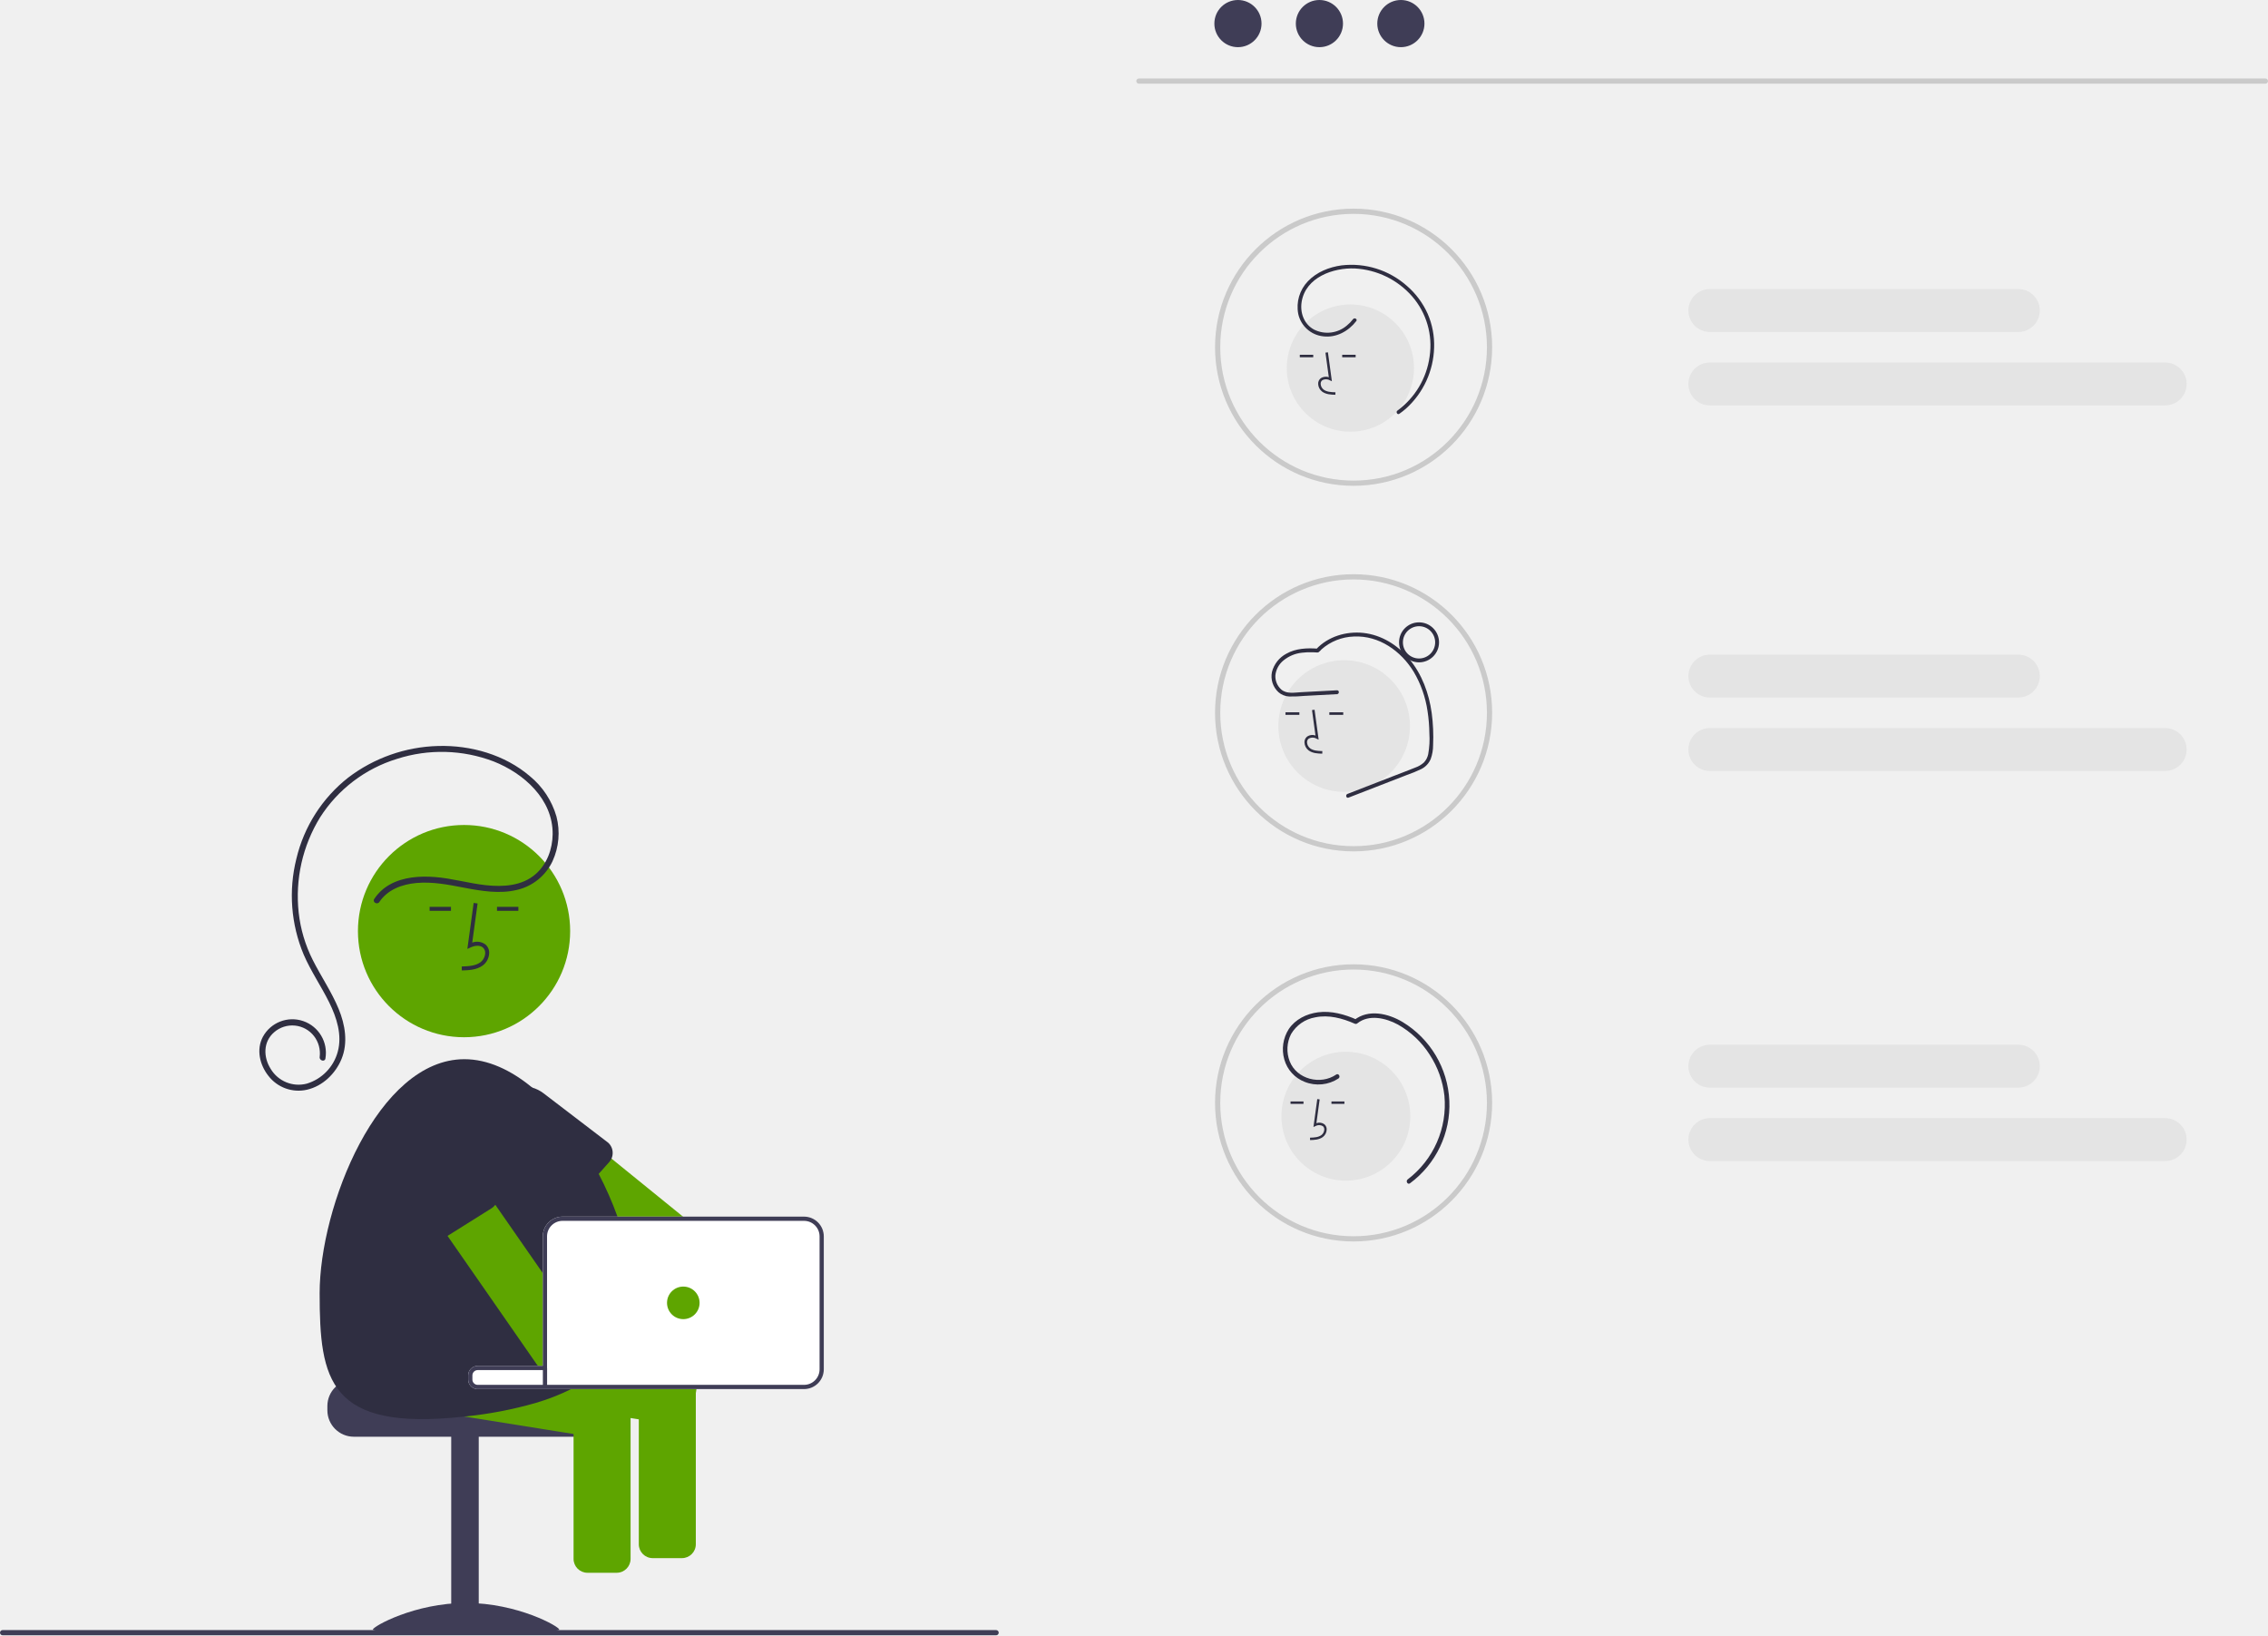
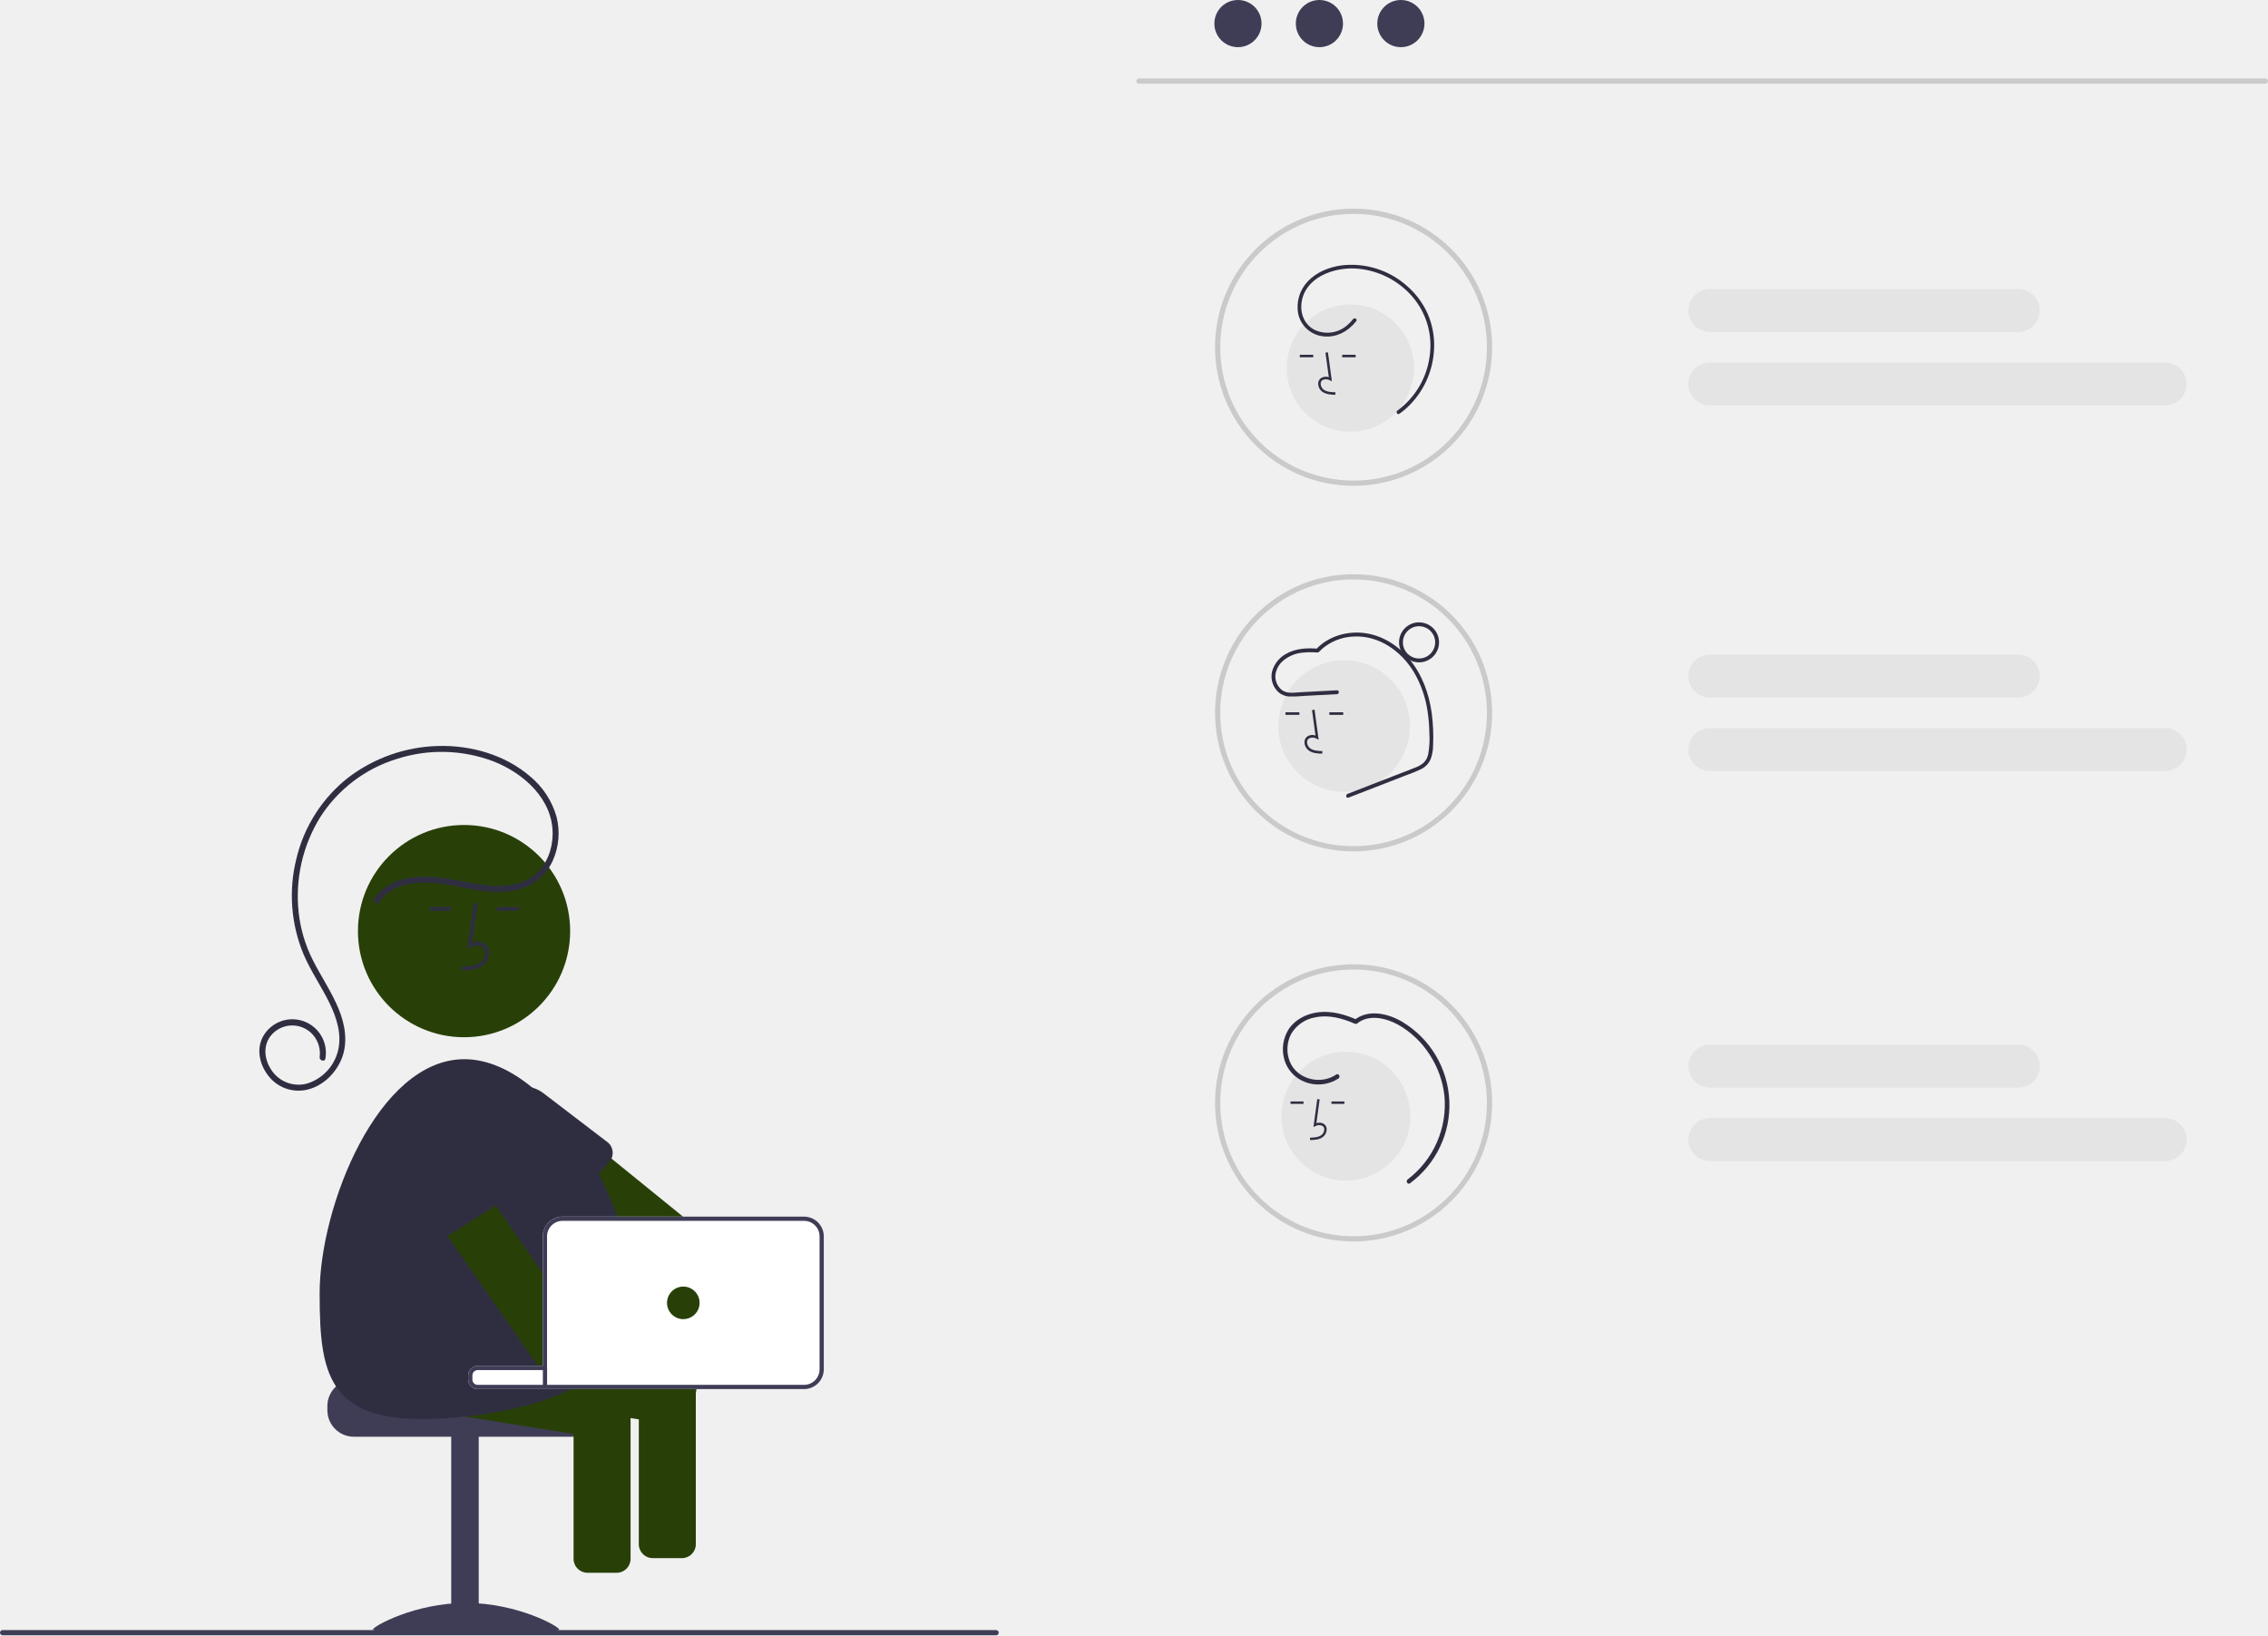
<svg xmlns="http://www.w3.org/2000/svg" width="869.76" height="627" viewBox="0 0 869.76 627" role="img" artist="Katerina Limpitsouni" source="https://undraw.co/">
  <path d="M290.665,675.596v1.624a10.156,10.156,0,0,0,10.148,10.148h86.052a10.151,10.151,0,0,0,10.148-10.148v-1.624a10.075,10.075,0,0,0-2.355-6.494,10.439,10.439,0,0,0-1.713-1.624H348.311a2.03,2.03,0,0,1-2.03-2.03H300.812A10.162,10.162,0,0,0,290.665,675.596Z" transform="translate(-165.1201 -136.5)" fill="#3f3d56" />
  <rect x="338.159" y="686.964" width="10.554" height="74.686" transform="translate(521.7522 1312.115) rotate(-180)" fill="#3f3d56" />
  <path d="M308.122,761.28c0,1.14,15.992.441,35.72.441s35.72.699,35.72-.441-15.992-10.183-35.72-10.183S308.122,760.14,308.122,761.28Z" transform="translate(-165.1201 -136.5)" fill="#3f3d56" />
-   <path d="M307.225,673.883l36.012,5.748,41.841,6.681,14.507,2.314a5.326,5.326,0,0,0,6.089-4.416l.658-4.108.609-3.824.503-3.15a5.266,5.266,0,0,0-1.006-4.027,5.14,5.14,0,0,0-1.973-1.624H348.311a2.03,2.03,0,0,1-2.03-2.03v-1.599a2.03,2.03,0,0,1,2.03-2.03h22.065L360.204,660.196l-31.271-4.993-18.257-2.914a5.337,5.337,0,0,0-6.105,4.424l-1.77,11.073A5.348,5.348,0,0,0,307.225,673.883Z" transform="translate(-165.1201 -136.5)" fill="#5ea500" />
-   <path d="M385.078,672.341v61.868a5.325,5.325,0,0,0,5.317,5.317h11.227a5.325,5.325,0,0,0,5.318-5.317V672.341a5.248,5.248,0,0,0-1.112-3.239,5.132,5.132,0,0,0-2.062-1.624H388.244a5.16,5.16,0,0,0-2.054,1.624A5.264,5.264,0,0,0,385.078,672.341Z" transform="translate(-165.1201 -136.5)" fill="#5ea500" />
-   <path d="M351.242,567.626a5.357,5.357,0,0,0,.422,1.599,5.242,5.242,0,0,0,1.518,1.989l.025.016,32.034,25.986.471.373,6.633,5.382,2.005,1.624H429.037l-1.997-1.624-27.415-22.244-18.371-14.905-14.296-11.593a5.265,5.265,0,0,0-2.939-1.169.026.026,0,0,0-.016-.008,5.397,5.397,0,0,0-.958.016,5.114,5.114,0,0,0-1.388.341,3.907,3.907,0,0,0-.861.438,5.127,5.127,0,0,0-1.323,1.161l-6.965,8.581-.105.138A5.278,5.278,0,0,0,351.242,567.626Z" transform="translate(-165.1201 -136.5)" fill="#5ea500" />
+   <path d="M307.225,673.883l36.012,5.748,41.841,6.681,14.507,2.314a5.326,5.326,0,0,0,6.089-4.416l.658-4.108.609-3.824.503-3.15a5.266,5.266,0,0,0-1.006-4.027,5.14,5.14,0,0,0-1.973-1.624H348.311a2.03,2.03,0,0,1-2.03-2.03v-1.599a2.03,2.03,0,0,1,2.03-2.03h22.065L360.204,660.196l-31.271-4.993-18.257-2.914a5.337,5.337,0,0,0-6.105,4.424l-1.77,11.073A5.348,5.348,0,0,0,307.225,673.883Z" transform="translate(-165.1201 -136.5)" fill="#284008" />
+   <path d="M385.078,672.341v61.868a5.325,5.325,0,0,0,5.317,5.317h11.227a5.325,5.325,0,0,0,5.318-5.317V672.341a5.248,5.248,0,0,0-1.112-3.239,5.132,5.132,0,0,0-2.062-1.624H388.244a5.16,5.16,0,0,0-2.054,1.624A5.264,5.264,0,0,0,385.078,672.341Z" transform="translate(-165.1201 -136.5)" fill="#284008" />
+   <path d="M351.242,567.626a5.357,5.357,0,0,0,.422,1.599,5.242,5.242,0,0,0,1.518,1.989l.025.016,32.034,25.986.471.373,6.633,5.382,2.005,1.624H429.037l-1.997-1.624-27.415-22.244-18.371-14.905-14.296-11.593a5.265,5.265,0,0,0-2.939-1.169.026.026,0,0,0-.016-.008,5.397,5.397,0,0,0-.958.016,5.114,5.114,0,0,0-1.388.341,3.907,3.907,0,0,0-.861.438,5.127,5.127,0,0,0-1.323,1.161l-6.965,8.581-.105.138A5.278,5.278,0,0,0,351.242,567.626Z" transform="translate(-165.1201 -136.5)" fill="#284008" />
  <path d="M353.206,571.23a13.162,13.162,0,0,0,2.59,4.083l21.326,22.909a5.317,5.317,0,0,0,7.525-.333l.593-.674.26-.292,9.214-10.334,3.962-4.449a4.673,4.673,0,0,0,.682-.909c.098-.162.187-.333.268-.503a5.385,5.385,0,0,0,.446-2.411,5.246,5.246,0,0,0-1.745-3.71l-24.728-18.899a13.244,13.244,0,0,0-9.579-2.647.026.026,0,0,0-.016-.008,13.922,13.922,0,0,0-2.241.471c-.325.089-.641.203-.966.325a13.085,13.085,0,0,0-5.398,3.816,13.255,13.255,0,0,0-2.192,13.565Z" transform="translate(-165.1201 -136.5)" fill="#2f2e41" />
-   <circle cx="177.96" cy="357.005" r="40.69" fill="#5ea500" />
-   <path d="M332.245,668.274l15.091,2.403.341.057,22.942,3.661,14.458,2.314,21.253,3.393.609.097,3.158.503,14.507,2.314a5.326,5.326,0,0,0,6.089-4.416l1.266-7.923.503-3.15c0-.016.008-.032.008-.049H348.311a2.03,2.03,0,0,1-2.03-2.03v-1.599a2.03,2.03,0,0,1,2.03-2.03h26.595v-8.873l-1.624-.26-8.021-1.283-29.574-4.717a5.328,5.328,0,0,0-6.097,4.416l-.658,4.1-1.112,6.982A5.332,5.332,0,0,0,332.245,668.274Z" transform="translate(-165.1201 -136.5)" fill="#5ea500" />
+   <circle cx="177.96" cy="357.005" r="40.69" fill="#284008" />
+   <path d="M332.245,668.274l15.091,2.403.341.057,22.942,3.661,14.458,2.314,21.253,3.393.609.097,3.158.503,14.507,2.314a5.326,5.326,0,0,0,6.089-4.416l1.266-7.923.503-3.15c0-.016.008-.032.008-.049H348.311a2.03,2.03,0,0,1-2.03-2.03v-1.599a2.03,2.03,0,0,1,2.03-2.03h26.595v-8.873l-1.624-.26-8.021-1.283-29.574-4.717a5.328,5.328,0,0,0-6.097,4.416l-.658,4.1-1.112,6.982A5.332,5.332,0,0,0,332.245,668.274Z" transform="translate(-165.1201 -136.5)" fill="#284008" />
  <path d="M287.701,632.327c0,33.171,3.369,53.011,55.325,47.328.073-.008.138-.016.211-.024a154.268,154.268,0,0,0,27.382-5.236,81.322,81.322,0,0,0,13.509-5.293c1.023-.52,2.005-1.063,2.971-1.624H348.311a2.03,2.03,0,0,1-2.03-2.03v-1.599a2.03,2.03,0,0,1,2.03-2.03h26.595V610.546a5.959,5.959,0,0,1,5.951-5.951h21.635c-.187-.536-.373-1.08-.576-1.624a132.997,132.997,0,0,0-7.201-16.382,124.963,124.963,0,0,0-13.46-20.766,86.483,86.483,0,0,0-12.047-12.331c-8.143-6.722-17.008-10.878-26.002-10.878C310.034,542.614,287.701,599.156,287.701,632.327Z" transform="translate(-165.1201 -136.5)" fill="#2f2e41" />
  <path d="M342.225,508.586l-.042-1.521c2.829-.079,5.323-.256,7.197-1.625a4.674,4.674,0,0,0,1.81-3.443,2.672,2.672,0,0,0-.876-2.201c-1.244-1.051-3.246-.711-4.705-.042l-1.258.577,2.413-17.631,1.506.206-2.052,14.998a5.368,5.368,0,0,1,5.077.731,4.159,4.159,0,0,1,1.414,3.415,6.183,6.183,0,0,1-2.433,4.617C347.869,508.428,344.74,508.515,342.225,508.586Z" transform="translate(-165.1201 -136.5)" fill="#2f2e41" />
  <rect x="190.6" y="347.701" width="8.189" height="1.521" fill="#2f2e41" />
  <rect x="164.751" y="347.701" width="8.189" height="1.521" fill="#2f2e41" />
  <path d="M310.606,482.325c3.165-4.764,8.733-6.783,14.224-7.274,6.18-.553,12.152.639,18.187,1.797,6.641,1.274,13.669,2.467,20.361.855a20.072,20.072,0,0,0,13.644-11.022,25.675,25.675,0,0,0,1.495-17.12,31.121,31.121,0,0,0-10.179-15.45c-9.63-8.236-22.662-11.937-35.197-11.589a59.507,59.507,0,0,0-34.497,12.13,56.031,56.031,0,0,0-19.877,31.15,58.411,58.411,0,0,0,2.829,36.74c2.743,6.363,6.71,12.1,9.771,18.302,2.85,5.775,5.045,12.49,3.272,18.932a17.56,17.56,0,0,1-11.86,12.209,12.455,12.455,0,0,1-13.85-5.654c-2.867-4.521-2.936-10.443,1.369-14.093a10.567,10.567,0,0,1,15.244,1.521,10.877,10.877,0,0,1,2.176,7.975c-.212,1.436,1.985,2.055,2.199.606a12.866,12.866,0,0,0-23.989-8.308c-2.596,4.881-1.195,10.768,2.1,14.94a14.562,14.562,0,0,0,14.847,5.339c5.999-1.385,10.906-6.153,13.213-11.755,2.569-6.237,1.392-13.197-1.112-19.25-2.707-6.542-6.728-12.41-9.907-18.715a53.3,53.3,0,0,1-5.408-18.211,57.623,57.623,0,0,1,8.218-36.499,53.555,53.555,0,0,1,29.498-22.418,55.969,55.969,0,0,1,37.035.979c11.59,4.566,22.781,14.518,22.646,27.884-.057,5.709-2.177,11.532-6.55,15.34-5.226,4.551-12.503,4.94-19.073,4.23-6.612-.715-13.032-2.646-19.672-3.138-5.775-.428-12.006.017-17.163,2.886a17.16,17.16,0,0,0-5.961,5.53c-.815,1.226,1.16,2.37,1.969,1.151Z" transform="translate(-165.1201 -136.5)" fill="#2f2e41" />
-   <path d="M317.081,581.913a4.279,4.279,0,0,0,.219.43,4.612,4.612,0,0,0,.268.422l17.795,25.613,1.38,1.989L351.258,631.247l14.004,20.157,5.666,8.167a4.732,4.732,0,0,0,.512.625,5.302,5.302,0,0,0,3.32,1.624h.146V626.985l-1.624-2.338-18.209-26.205L335.517,570.296a5.328,5.328,0,0,0-7.404-1.34l-5.999,4.165-3.223,2.241A5.317,5.317,0,0,0,317.081,581.913Z" transform="translate(-165.1201 -136.5)" fill="#5ea500" />
+   <path d="M317.081,581.913a4.279,4.279,0,0,0,.219.43,4.612,4.612,0,0,0,.268.422l17.795,25.613,1.38,1.989L351.258,631.247l14.004,20.157,5.666,8.167a4.732,4.732,0,0,0,.512.625,5.302,5.302,0,0,0,3.32,1.624h.146V626.985l-1.624-2.338-18.209-26.205L335.517,570.296a5.328,5.328,0,0,0-7.404-1.34l-5.999,4.165-3.223,2.241A5.317,5.317,0,0,0,317.081,581.913Z" transform="translate(-165.1201 -136.5)" fill="#284008" />
  <path d="M314.296,581.288l.803,1.615.008.008.219.43L328.373,609.239a5.336,5.336,0,0,0,7.315,1.786l.844-.528.211-.13,16.821-10.554a5.315,5.315,0,0,0,1.769-7.339l-18.477-25.052a13.28,13.28,0,0,0-16.22-4.189,13.059,13.059,0,0,0-1.802.99A13.284,13.284,0,0,0,314.296,581.288Z" transform="translate(-165.1201 -136.5)" fill="#2f2e41" />
-   <path d="M410.098,667.478v61.121a5.325,5.325,0,0,0,5.318,5.317H426.643a5.325,5.325,0,0,0,5.317-5.317V667.478Z" transform="translate(-165.1201 -136.5)" fill="#5ea500" />
+   <path d="M410.098,667.478v61.121a5.325,5.325,0,0,0,5.318,5.317H426.643a5.325,5.325,0,0,0,5.317-5.317V667.478Z" transform="translate(-165.1201 -136.5)" fill="#284008" />
  <path d="M344.658,663.849v1.599a3.666,3.666,0,0,0,2.939,3.588c.113.016.227.041.341.049.122.008.243.016.373.016H473.46a7.584,7.584,0,0,0,7.582-7.574V610.546a7.584,7.584,0,0,0-7.582-7.574H380.856a7.583,7.583,0,0,0-7.574,7.574v49.65H348.311A3.653,3.653,0,0,0,344.658,663.849Z" transform="translate(-165.1201 -136.5)" fill="#fff" />
  <path d="M344.658,663.849v1.599a3.666,3.666,0,0,0,2.939,3.588c.113.016.227.041.341.049.122.008.243.016.373.016H473.46a7.584,7.584,0,0,0,7.582-7.574V610.546a7.584,7.584,0,0,0-7.582-7.574H380.856a7.583,7.583,0,0,0-7.574,7.574v49.65H348.311A3.653,3.653,0,0,0,344.658,663.849Zm1.624,1.599v-1.599a2.03,2.03,0,0,1,2.03-2.03h26.595V610.546a5.959,5.959,0,0,1,5.951-5.951h92.603a5.961,5.961,0,0,1,5.959,5.951v50.982a5.961,5.961,0,0,1-5.959,5.951H348.311A2.03,2.03,0,0,1,346.282,665.449Z" transform="translate(-165.1201 -136.5)" fill="#3f3d56" />
-   <circle cx="262.041" cy="499.538" r="6.243" fill="#5ea500" />
+   <circle cx="262.041" cy="499.538" r="6.243" fill="#284008" />
  <rect x="208.187" y="524.557" width="1.624" height="7.306" fill="#3f3d56" />
  <path d="M1033.88,168.587h-432a1,1,0,0,1,0-2h432a1,1,0,0,1,0,2Z" transform="translate(-165.1201 -136.5)" fill="#cacaca" />
  <circle cx="474.743" cy="9.043" r="9.043" fill="#3f3d56" />
  <circle cx="505.984" cy="9.043" r="9.043" fill="#3f3d56" />
  <circle cx="537.224" cy="9.043" r="9.043" fill="#3f3d56" />
  <path d="M684.214,322.769a53.135,53.135,0,1,1,53.134-53.135A53.195,53.195,0,0,1,684.214,322.769Zm0-104.269a51.135,51.135,0,1,0,51.134,51.134A51.193,51.193,0,0,0,684.214,218.5Z" transform="translate(-165.1201 -136.5)" fill="#cacaca" />
  <circle cx="516.133" cy="427.968" r="24.709" fill="#e4e4e4" />
  <path d="M667.527,573.626l-.026-.923c1.718-.048,3.232-.156,4.37-.987a2.838,2.838,0,0,0,1.099-2.091,1.623,1.623,0,0,0-.532-1.336,2.797,2.797,0,0,0-2.857-.025l-.764.35,1.465-10.707.915.125-1.246,9.108a3.26,3.26,0,0,1,3.083.444,2.526,2.526,0,0,1,.859,2.074,3.755,3.755,0,0,1-1.478,2.804C670.954,573.53,669.054,573.583,667.527,573.626Z" transform="translate(-165.1201 -136.5)" fill="#2f2e41" />
  <rect x="510.602" y="422.318" width="4.973" height="0.923" fill="#2f2e41" />
  <rect x="494.905" y="422.318" width="4.973" height="0.923" fill="#2f2e41" />
  <path d="M677.534,548.51c-5.962,4.091-15.117,1.836-17.819-5.076a12.739,12.739,0,0,1,.526-10.465,13.351,13.351,0,0,1,9.302-6.41c5.112-1.06,10.398.363,15.07,2.429a.929.929,0,0,0,1.054-.136c4.463-3.558,10.948-2.013,15.524.474a34.44,34.44,0,0,1,12.185,11.527,35.99,35.99,0,0,1,5.671,15.803A36.073,36.073,0,0,1,704.968,588.696c-.886.663-.02,2.173.878,1.502a37.26,37.26,0,0,0-2.834-61.835c-5.489-3.302-13.14-5.076-18.576-.742l1.054-.136c-4.674-2.067-9.794-3.526-14.945-2.848-4.375.576-8.673,2.674-11.182,6.41a14.311,14.311,0,0,0-1.713,11.694,12.993,12.993,0,0,0,7.815,8.57,14.089,14.089,0,0,0,12.947-1.3c.917-.629.048-2.138-.878-1.502Z" transform="translate(-165.1201 -136.5)" fill="#2f2e41" />
  <circle cx="517.861" cy="141.126" r="24.391" fill="#e4e4e4" />
  <path d="M677.224,287.865c-1.581-.044-3.549-.099-5.065-1.206a3.889,3.889,0,0,1-1.53-2.904,2.616,2.616,0,0,1,.89-2.149,3.376,3.376,0,0,1,3.194-.46l-1.291-9.434.948-.13,1.518,11.091-.791-.363a2.896,2.896,0,0,0-2.959.026,1.681,1.681,0,0,0-.551,1.385,2.94,2.94,0,0,0,1.139,2.165c1.18.862,2.748.973,4.527,1.023Z" transform="translate(-165.1201 -136.5)" fill="#2f2e41" />
  <rect x="498.464" y="136.026" width="5.152" height="0.957" fill="#2f2e41" />
  <rect x="514.724" y="136.026" width="5.152" height="0.957" fill="#2f2e41" />
  <path d="M685.244,259.597c-2.963,3.875-7.668,6.475-12.64,5.86a10.993,10.993,0,0,1-9.621-8.611,14.19,14.19,0,0,1,3.729-12.526c3.351-3.525,8.148-5.421,12.895-6.071a32.105,32.105,0,0,1,25.029,7.844,30.661,30.661,0,0,1,7.983,10.701,29.997,29.997,0,0,1,2.475,12.95,32.718,32.718,0,0,1-10.752,23.387,30.308,30.308,0,0,1-2.586,2.026c-.757.531-1.475-.712-.724-1.239a30.743,30.743,0,0,0,12.331-20.693,28.659,28.659,0,0,0-6.721-23.118A31.464,31.464,0,0,0,684.756,239.438c-8.393-.366-18.881,3.381-20.451,12.724-.704,4.187.861,8.589,4.699,10.685a11.481,11.481,0,0,0,12.677-1.578,14.561,14.561,0,0,0,2.326-2.396c.553-.724,1.8-.01,1.239.724Z" transform="translate(-165.1201 -136.5)" fill="#2f2e41" />
  <path d="M684.214,462.934a53.135,53.135,0,1,1,53.134-53.135A53.195,53.195,0,0,1,684.214,462.934Zm0-104.269a51.135,51.135,0,1,0,51.134,51.134A51.193,51.193,0,0,0,684.214,358.665Z" transform="translate(-165.1201 -136.5)" fill="#cacaca" />
  <path d="M684.214,612.5a53.135,53.135,0,1,1,53.134-53.134A53.194,53.194,0,0,1,684.214,612.5Zm0-104.269a51.135,51.135,0,1,0,51.134,51.135A51.193,51.193,0,0,0,684.214,508.231Z" transform="translate(-165.1201 -136.5)" fill="#cacaca" />
  <circle cx="515.477" cy="278.377" r="25.234" fill="#e4e4e4" />
  <path d="M672.199,425.47c-1.636-.045-3.671-.102-5.24-1.248a4.024,4.024,0,0,1-1.583-3.005,2.707,2.707,0,0,1,.92-2.223,3.493,3.493,0,0,1,3.304-.476l-1.336-9.76.98-.134,1.57,11.474-.819-.376a2.996,2.996,0,0,0-3.062.027,1.739,1.739,0,0,0-.57,1.433,3.041,3.041,0,0,0,1.178,2.24c1.22.891,2.843,1.006,4.684,1.058Z" transform="translate(-165.1201 -136.5)" fill="#2f2e41" />
  <rect x="492.967" y="273.1" width="5.33" height="0.99" fill="#2f2e41" />
  <rect x="509.79" y="273.1" width="5.33" height="0.99" fill="#2f2e41" />
  <path d="M681.867,440.898l17.454-6.775c2.854-1.108,5.724-2.182,8.563-3.328a9.76,9.76,0,0,0,3.296-1.943,6.477,6.477,0,0,0,1.643-3.18,32.757,32.757,0,0,0,.453-7.967,60.711,60.711,0,0,0-.703-8.53,41.208,41.208,0,0,0-5.27-15.032c-4.895-8.031-13.328-14.073-23.029-13.591a19.72,19.72,0,0,0-12.344,4.905,7.794,7.794,0,0,1-1.165,1.129,1.617,1.617,0,0,1-.928.062q-.611-.039-1.223-.06a25.254,25.254,0,0,0-4.238.178,13.419,13.419,0,0,0-6.991,2.903,8.526,8.526,0,0,0-3.164,5.71,6.759,6.759,0,0,0,2.283,5.517c2.082,1.755,5.053,1.138,7.551,1.006l9.15-.485,4.636-.246c.955-.051.952,1.434,0,1.484l-12.322.653a53.866,53.866,0,0,1-6.003.243,6.716,6.716,0,0,1-4.123-1.659,8.227,8.227,0,0,1-2.492-7.719,11.035,11.035,0,0,1,5.545-7.043c3.605-2.033,7.911-2.228,11.944-1.928l-.525.217c4.563-4.897,11.552-6.965,18.114-6.242,6.928.764,13.09,4.629,17.517,9.914,4.936,5.893,7.626,13.24,8.672,20.796a69.189,69.189,0,0,1,.535,12.31,15.511,15.511,0,0,1-.916,5.319,7.615,7.615,0,0,1-3.575,3.833,51.159,51.159,0,0,1-5.674,2.331l-6.43,2.496-12.631,4.903-3.215,1.248c-.891.346-1.277-1.089-.395-1.431Z" transform="translate(-165.1201 -136.5)" fill="#2f2e41" />
  <path d="M701.641,382.787a7.669,7.669,0,1,1,7.669,7.669A7.678,7.678,0,0,1,701.641,382.787Zm1.484,0a6.185,6.185,0,1,0,6.185-6.185A6.192,6.192,0,0,0,703.126,382.787Z" transform="translate(-165.1201 -136.5)" fill="#2f2e41" />
  <path d="M995.456,291.937H820.829a8.225,8.225,0,0,1,0-16.45H995.456a8.225,8.225,0,1,1,0,16.45Z" transform="translate(-165.1201 -136.5)" fill="#e4e4e4" />
  <path d="M939.145,263.782H820.829a8.225,8.225,0,0,1,0-16.45H939.145a8.225,8.225,0,1,1,0,16.45Z" transform="translate(-165.1201 -136.5)" fill="#e4e4e4" />
  <path d="M995.456,432.102H820.829a8.225,8.225,0,0,1,0-16.45H995.456a8.225,8.225,0,1,1,0,16.45Z" transform="translate(-165.1201 -136.5)" fill="#e4e4e4" />
  <path d="M939.145,403.947H820.829a8.225,8.225,0,0,1,0-16.45H939.145a8.225,8.225,0,0,1,0,16.45Z" transform="translate(-165.1201 -136.5)" fill="#e4e4e4" />
  <path d="M995.456,581.668H820.829a8.225,8.225,0,0,1,0-16.45H995.456a8.225,8.225,0,1,1,0,16.45Z" transform="translate(-165.1201 -136.5)" fill="#e4e4e4" />
  <path d="M939.145,553.513H820.829a8.225,8.225,0,0,1,0-16.45H939.145a8.225,8.225,0,1,1,0,16.45Z" transform="translate(-165.1201 -136.5)" fill="#e4e4e4" />
  <path d="M547.12,763.5h-381a1,1,0,0,1,0-2h381a1,1,0,1,1,0,2Z" transform="translate(-165.1201 -136.5)" fill="#3f3d56" />
</svg>
